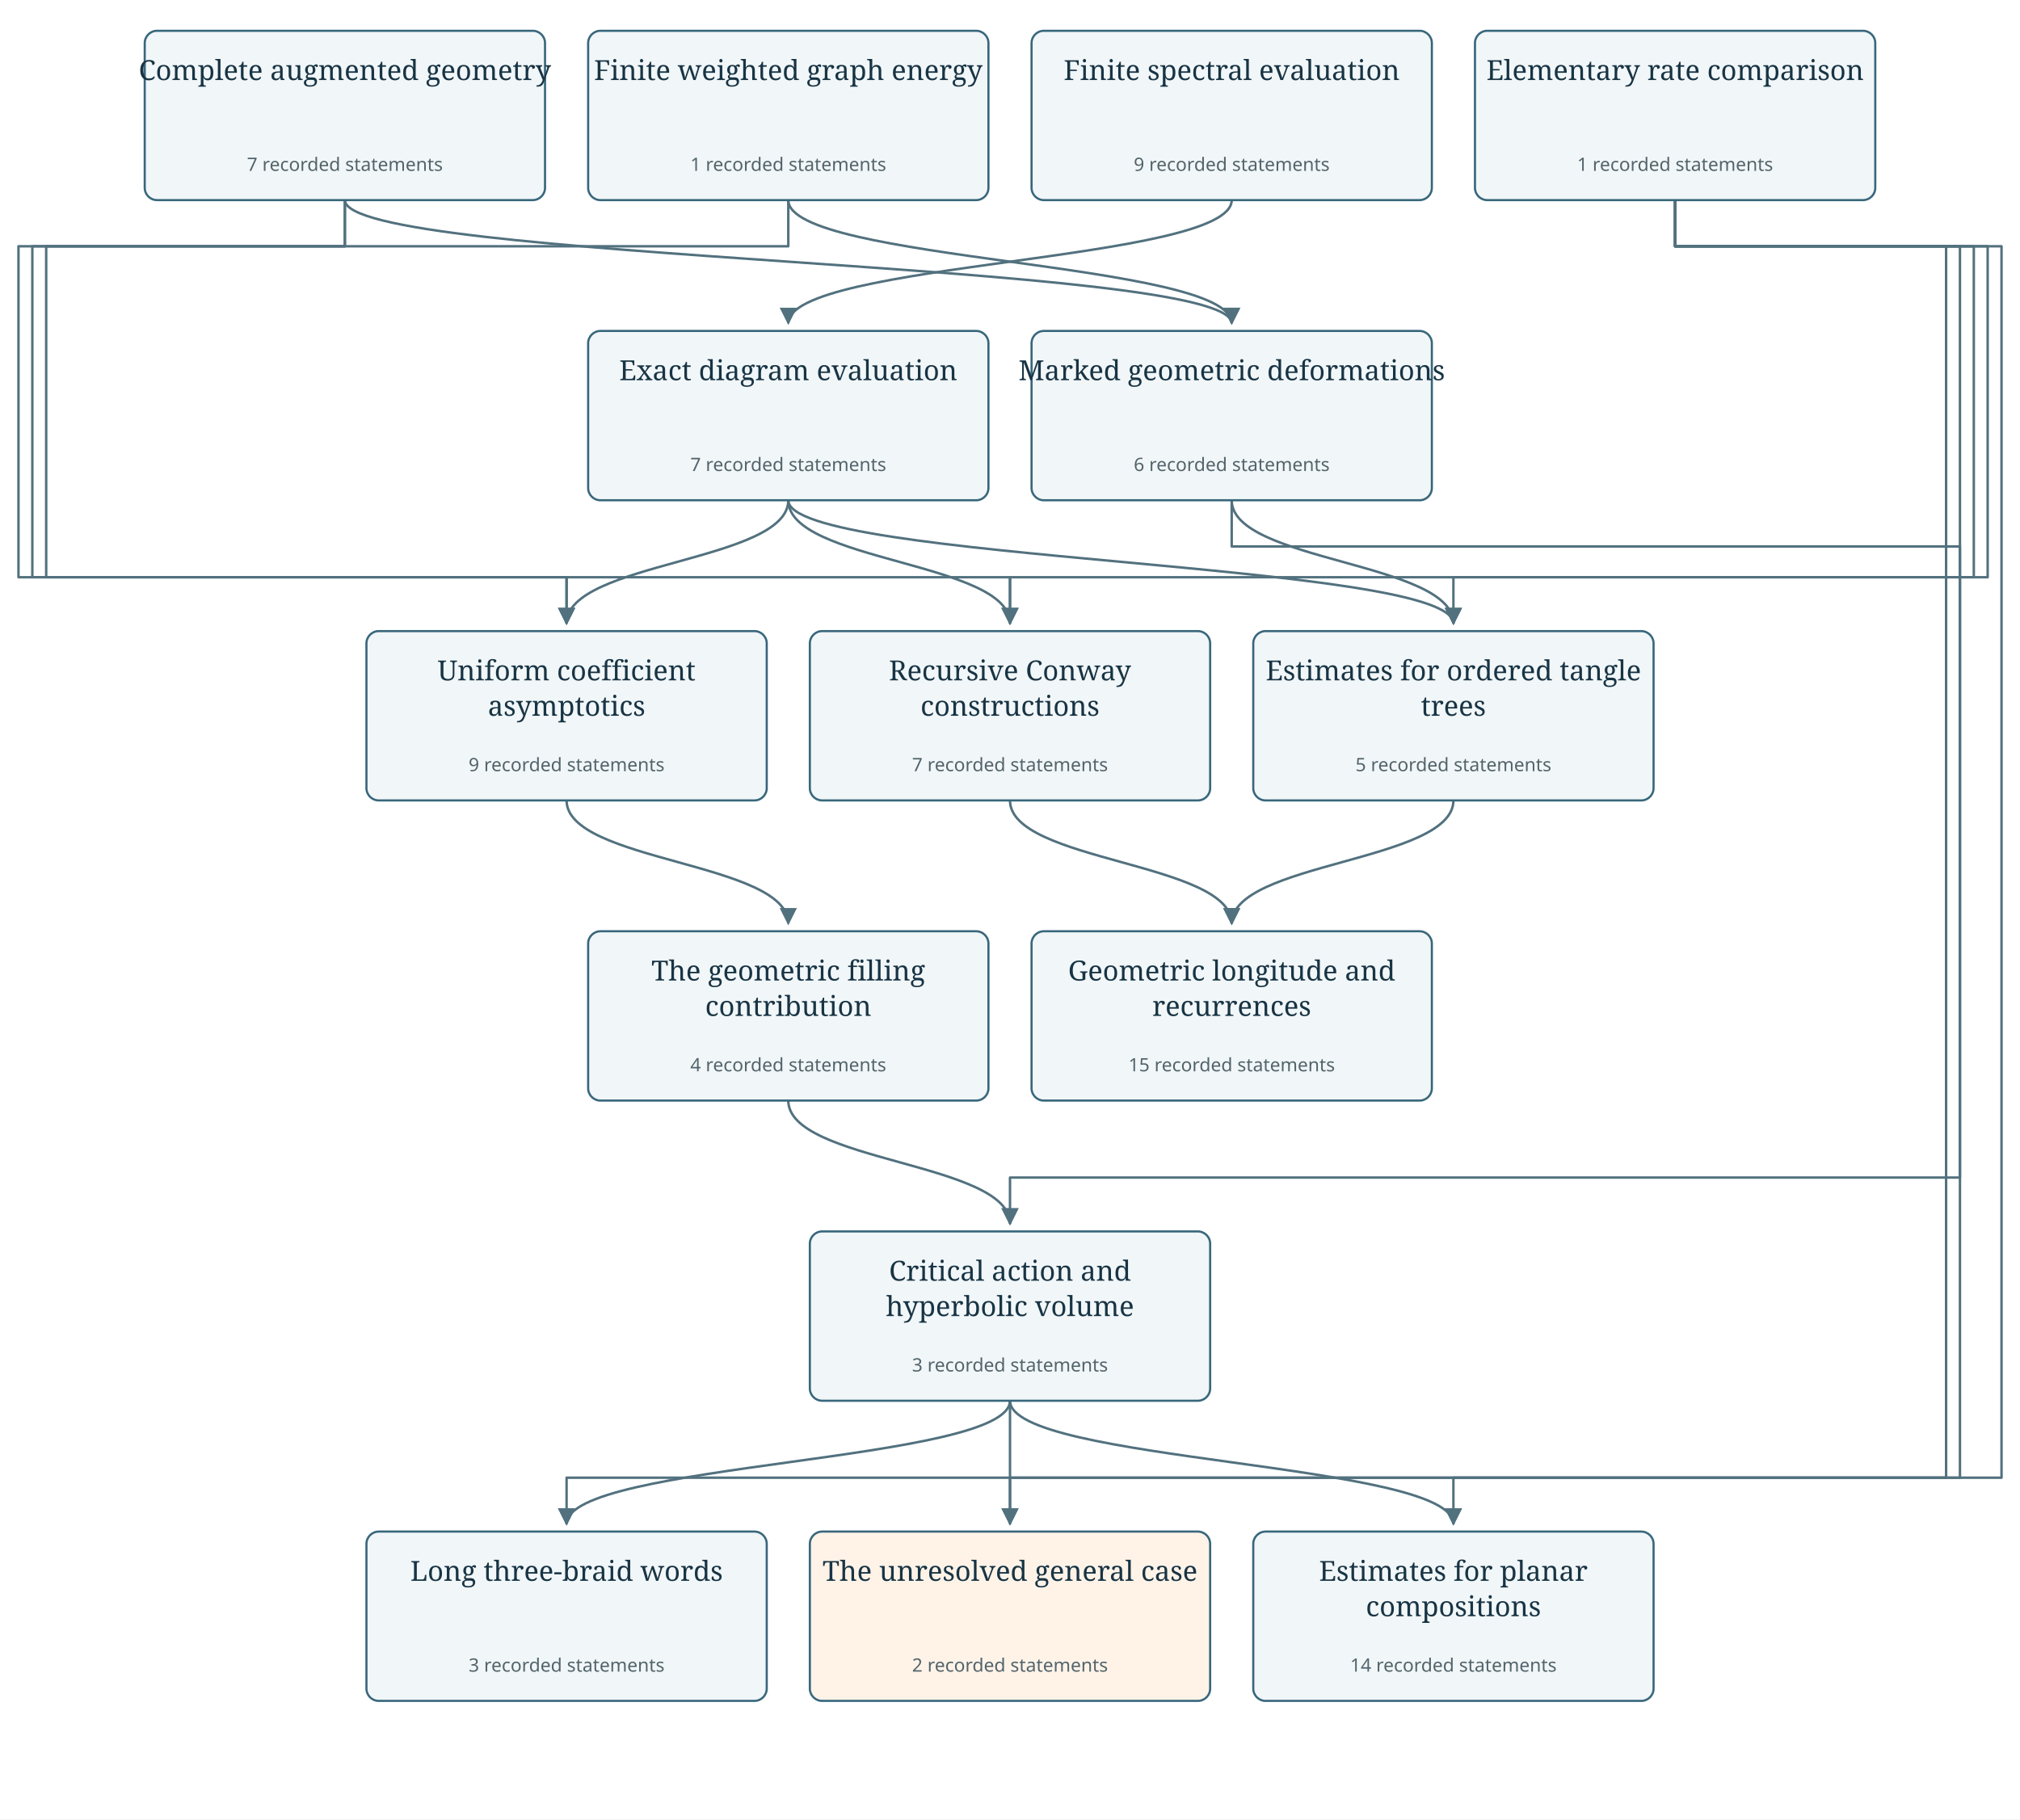
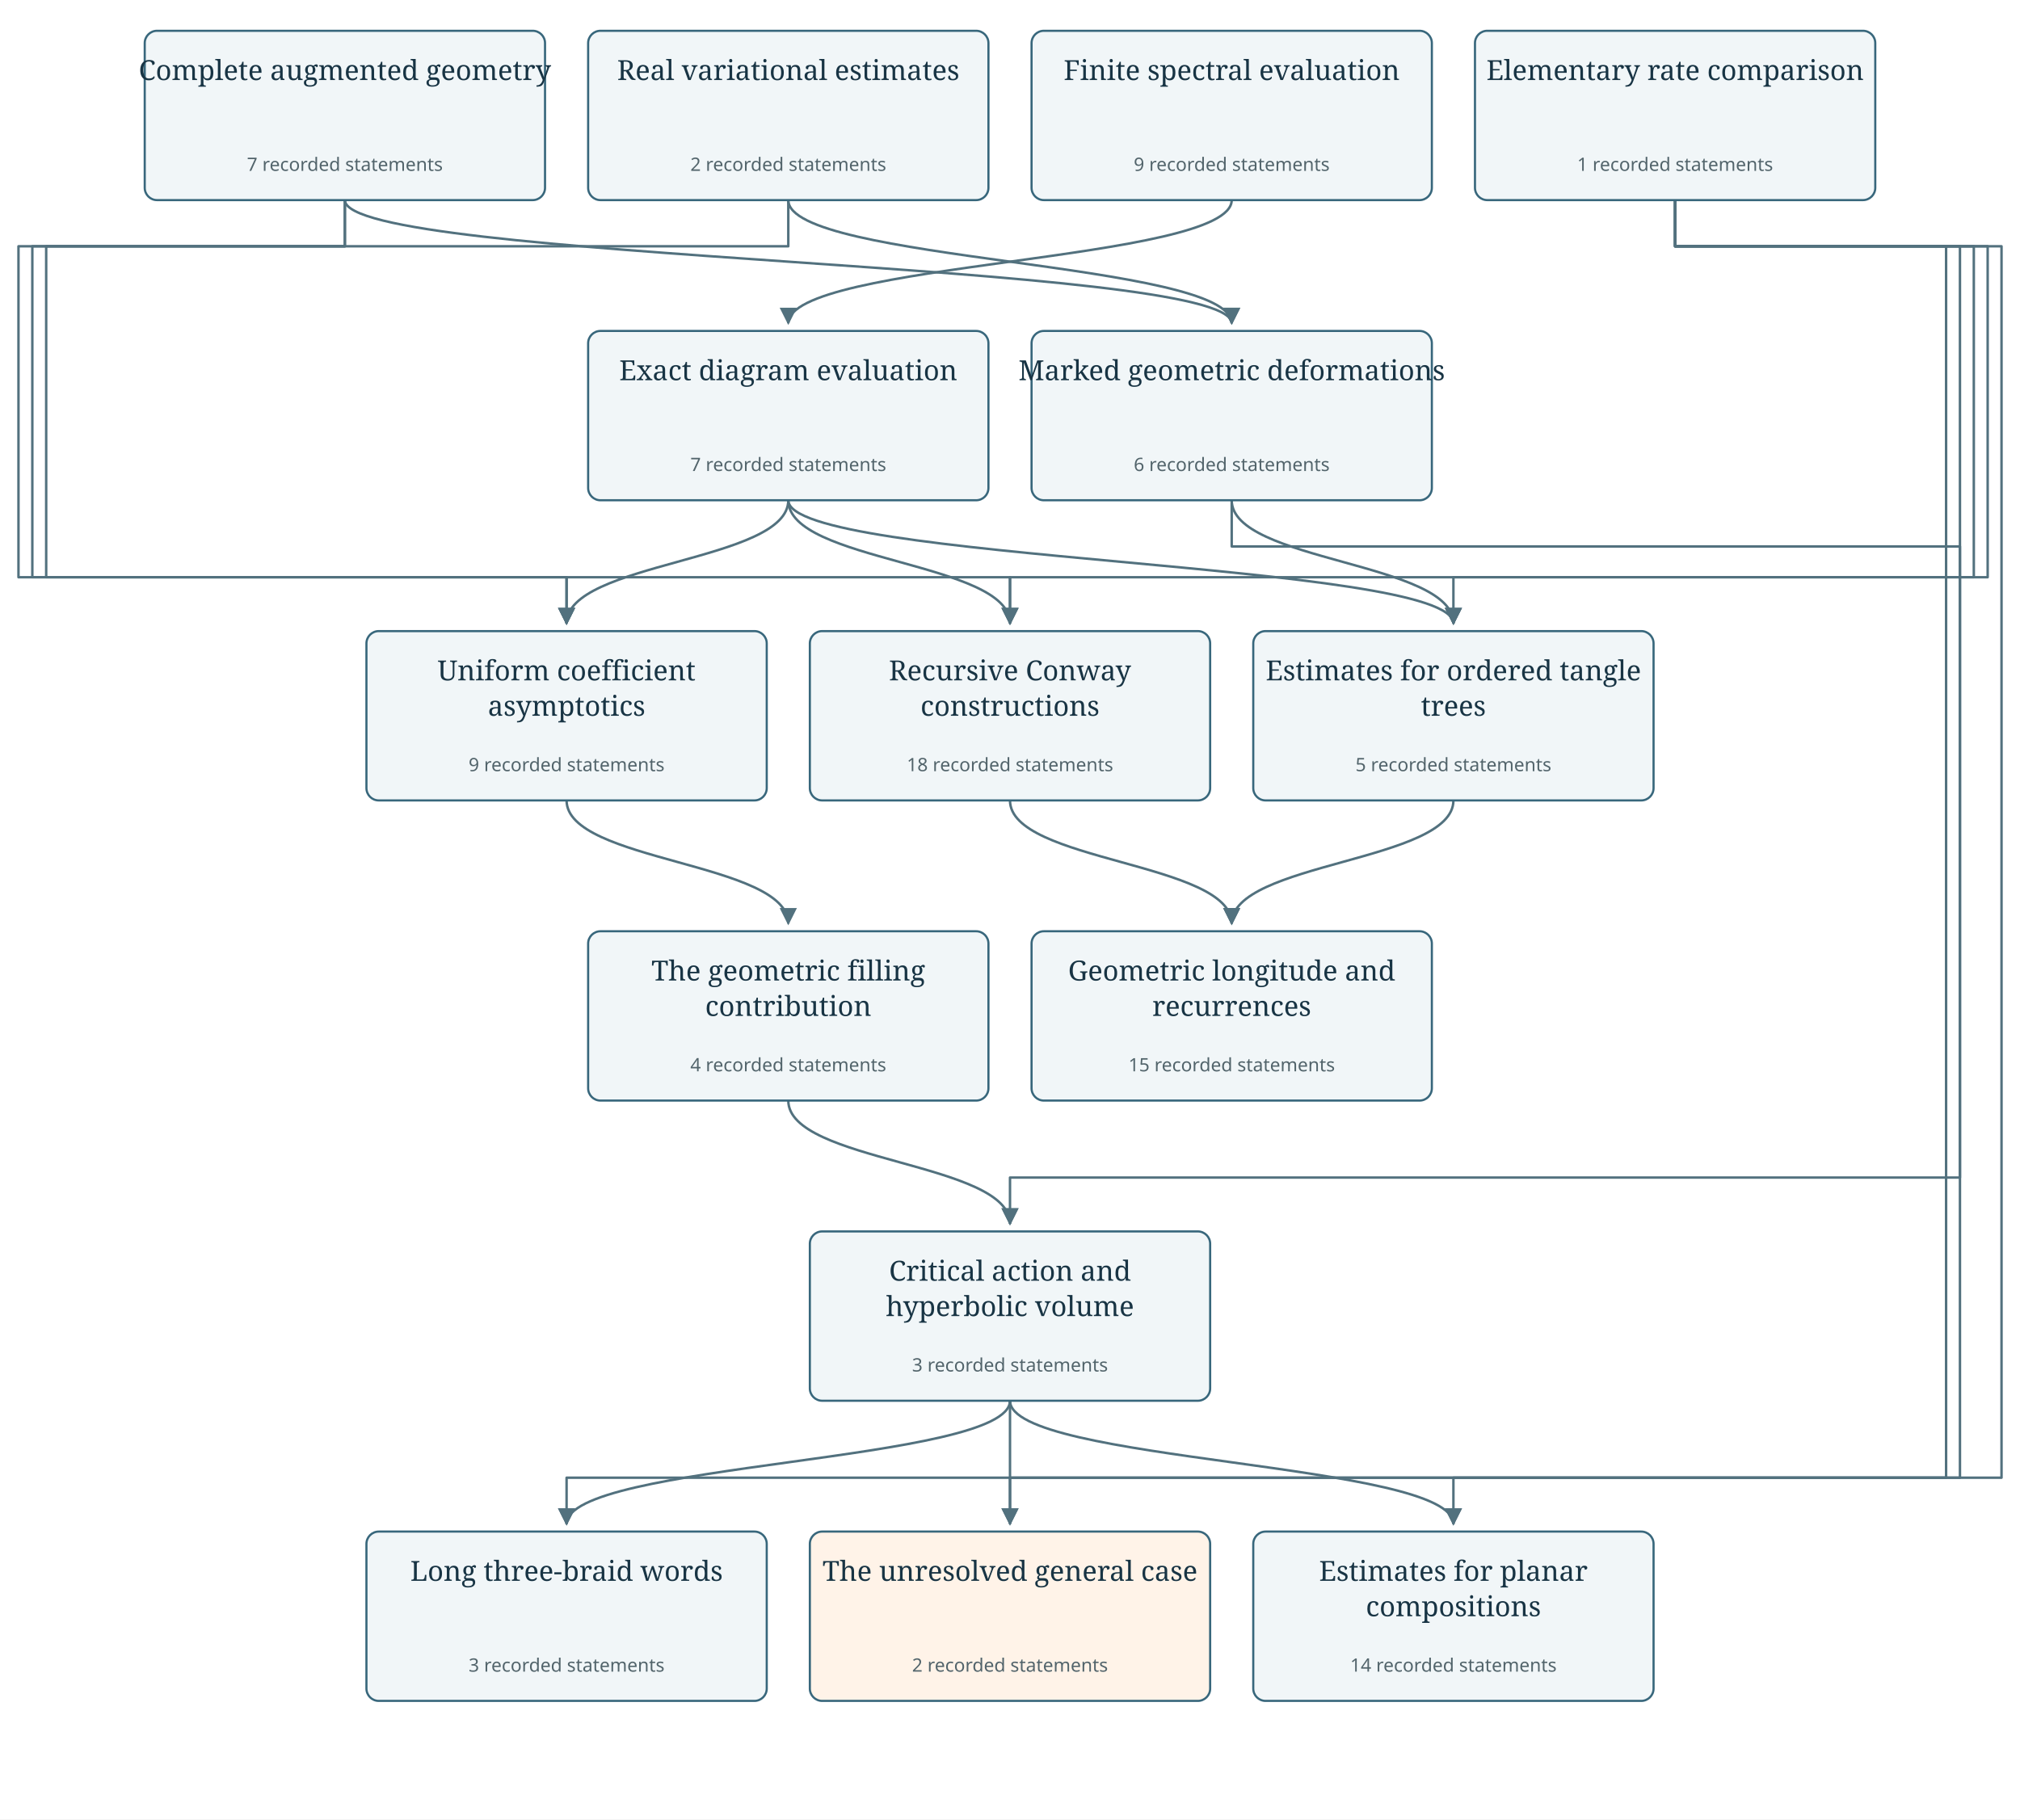
<svg xmlns="http://www.w3.org/2000/svg" viewBox="0 0 1312 1182" role="img" aria-labelledby="graph-title graph-desc">
  <defs>
    <marker id="arrow" viewBox="0 0 10 10" refX="9" refY="5" markerWidth="7" markerHeight="7" orient="auto-start-reverse">
      <path d="M0 0 L10 5 L0 10z" fill="#52717e" />
    </marker>
  </defs>
  <rect width="100%" height="100%" fill="white" />
  <path d="M656.0 910 C656.0 950.0 368.0 950.0 368.0 990" fill="none" stroke="#52717e" stroke-width="1.6" stroke-linejoin="round" marker-end="url(#arrow)" />
  <path d="M656.0 910 C656.0 950.0 656.0 950.0 656.0 990" fill="none" stroke="#52717e" stroke-width="1.6" stroke-linejoin="round" marker-end="url(#arrow)" />
  <path d="M656.0 910 C656.0 950.0 944.0 950.0 944.0 990" fill="none" stroke="#52717e" stroke-width="1.6" stroke-linejoin="round" marker-end="url(#arrow)" />
  <path d="M512.0 715 C512.0 755.0 656.0 755.0 656.0 795" fill="none" stroke="#52717e" stroke-width="1.6" stroke-linejoin="round" marker-end="url(#arrow)" />
  <path d="M224.0 130 V160 H12 V375 H368.0 V405" fill="none" stroke="#52717e" stroke-width="1.6" stroke-linejoin="round" marker-end="url(#arrow)" />
  <path d="M224.0 130 C224.0 170.0 800.0 170.0 800.0 210" fill="none" stroke="#52717e" stroke-width="1.6" stroke-linejoin="round" marker-end="url(#arrow)" />
  <path d="M224.0 130 V160 H21 V375 H656.0 V405" fill="none" stroke="#52717e" stroke-width="1.6" stroke-linejoin="round" marker-end="url(#arrow)" />
  <path d="M512.0 325 C512.0 365.0 368.0 365.0 368.0 405" fill="none" stroke="#52717e" stroke-width="1.6" stroke-linejoin="round" marker-end="url(#arrow)" />
  <path d="M512.0 325 C512.0 365.0 656.0 365.0 656.0 405" fill="none" stroke="#52717e" stroke-width="1.6" stroke-linejoin="round" marker-end="url(#arrow)" />
  <path d="M512.0 325 C512.0 365.0 944.0 365.0 944.0 405" fill="none" stroke="#52717e" stroke-width="1.6" stroke-linejoin="round" marker-end="url(#arrow)" />
  <path d="M512.0 130 V160 H30 V375 H368.0 V405" fill="none" stroke="#52717e" stroke-width="1.6" stroke-linejoin="round" marker-end="url(#arrow)" />
  <path d="M512.0 130 C512.0 170.0 800.0 170.0 800.0 210" fill="none" stroke="#52717e" stroke-width="1.6" stroke-linejoin="round" marker-end="url(#arrow)" />
  <path d="M800.0 130 C800.0 170.0 512.0 170.0 512.0 210" fill="none" stroke="#52717e" stroke-width="1.6" stroke-linejoin="round" marker-end="url(#arrow)" />
  <path d="M1088.0 130 V160 H1273 V960 H368.0 V990" fill="none" stroke="#52717e" stroke-width="1.6" stroke-linejoin="round" marker-end="url(#arrow)" />
  <path d="M1088.0 130 V160 H1264 V960 H656.0 V990" fill="none" stroke="#52717e" stroke-width="1.6" stroke-linejoin="round" marker-end="url(#arrow)" />
  <path d="M1088.0 130 V160 H1300 V960 H944.0 V990" fill="none" stroke="#52717e" stroke-width="1.6" stroke-linejoin="round" marker-end="url(#arrow)" />
  <path d="M1088.0 130 V160 H1291 V375 H656.0 V405" fill="none" stroke="#52717e" stroke-width="1.6" stroke-linejoin="round" marker-end="url(#arrow)" />
  <path d="M1088.0 130 V160 H1282 V375 H944.0 V405" fill="none" stroke="#52717e" stroke-width="1.6" stroke-linejoin="round" marker-end="url(#arrow)" />
  <path d="M368.0 520 C368.0 560.0 512.0 560.0 512.0 600" fill="none" stroke="#52717e" stroke-width="1.6" stroke-linejoin="round" marker-end="url(#arrow)" />
  <path d="M800.0 325 V355 H1273 V765 H656.0 V795" fill="none" stroke="#52717e" stroke-width="1.6" stroke-linejoin="round" marker-end="url(#arrow)" />
  <path d="M800.0 325 C800.0 365.0 944.0 365.0 944.0 405" fill="none" stroke="#52717e" stroke-width="1.6" stroke-linejoin="round" marker-end="url(#arrow)" />
  <path d="M656.0 520 C656.0 560.0 800.0 560.0 800.0 600" fill="none" stroke="#52717e" stroke-width="1.6" stroke-linejoin="round" marker-end="url(#arrow)" />
  <path d="M944.0 520 C944.0 560.0 800.0 560.0 800.0 600" fill="none" stroke="#52717e" stroke-width="1.6" stroke-linejoin="round" marker-end="url(#arrow)" />
  <a href="dependencies.html#complete_geometry" data-group="complete_geometry">
    <g>
      <rect id="complete_geometry" x="94.0" y="20" width="260" height="110" rx="8" fill="#f1f6f8" stroke="#38677c" stroke-width="1.4" />
      <text x="224.0" y="52" text-anchor="middle" font-family="Georgia,serif" font-size="18" fill="#183444">Complete augmented geometry</text>
      <text x="224.0" y="111" text-anchor="middle" font-family="sans-serif" font-size="12" fill="#52646b">7 recorded statements</text>
    </g>
  </a>
  <a href="dependencies.html#finite_graph_energy" data-group="finite_graph_energy">
    <g>
      <rect id="finite_graph_energy" x="382.0" y="20" width="260" height="110" rx="8" fill="#f1f6f8" stroke="#38677c" stroke-width="1.4" />
-       <text x="512.0" y="52" text-anchor="middle" font-family="Georgia,serif" font-size="18" fill="#183444">Finite weighted graph energy</text>
-       <text x="512.0" y="111" text-anchor="middle" font-family="sans-serif" font-size="12" fill="#52646b">1 recorded statements</text>
+       <text x="512.0" y="52" text-anchor="middle" font-family="Georgia,serif" font-size="18" fill="#183444">Real variational estimates</text>
+       <text x="512.0" y="111" text-anchor="middle" font-family="sans-serif" font-size="12" fill="#52646b">2 recorded statements</text>
    </g>
  </a>
  <a href="dependencies.html#finite_spectral" data-group="finite_spectral">
    <g>
      <rect id="finite_spectral" x="670.0" y="20" width="260" height="110" rx="8" fill="#f1f6f8" stroke="#38677c" stroke-width="1.4" />
      <text x="800.0" y="52" text-anchor="middle" font-family="Georgia,serif" font-size="18" fill="#183444">Finite spectral evaluation</text>
      <text x="800.0" y="111" text-anchor="middle" font-family="sans-serif" font-size="12" fill="#52646b">9 recorded statements</text>
    </g>
  </a>
  <a href="dependencies.html#diagram_evaluation" data-group="diagram_evaluation">
    <g>
      <rect id="diagram_evaluation" x="382.0" y="215" width="260" height="110" rx="8" fill="#f1f6f8" stroke="#38677c" stroke-width="1.4" />
      <text x="512.0" y="247" text-anchor="middle" font-family="Georgia,serif" font-size="18" fill="#183444">Exact diagram evaluation</text>
      <text x="512.0" y="306" text-anchor="middle" font-family="sans-serif" font-size="12" fill="#52646b">7 recorded statements</text>
    </g>
  </a>
  <a href="dependencies.html#limit_comparison" data-group="limit_comparison">
    <g>
      <rect id="limit_comparison" x="958.0" y="20" width="260" height="110" rx="8" fill="#f1f6f8" stroke="#38677c" stroke-width="1.4" />
      <text x="1088.0" y="52" text-anchor="middle" font-family="Georgia,serif" font-size="18" fill="#183444">Elementary rate comparison</text>
      <text x="1088.0" y="111" text-anchor="middle" font-family="sans-serif" font-size="12" fill="#52646b">1 recorded statements</text>
    </g>
  </a>
  <a href="dependencies.html#local_asymptotics" data-group="local_asymptotics">
    <g>
      <rect id="local_asymptotics" x="238.0" y="410" width="260" height="110" rx="8" fill="#f1f6f8" stroke="#38677c" stroke-width="1.4" />
      <text x="368.0" y="442" text-anchor="middle" font-family="Georgia,serif" font-size="18" fill="#183444">Uniform coefficient</text>
      <text x="368.0" y="465" text-anchor="middle" font-family="Georgia,serif" font-size="18" fill="#183444">asymptotics</text>
      <text x="368.0" y="501" text-anchor="middle" font-family="sans-serif" font-size="12" fill="#52646b">9 recorded statements</text>
    </g>
  </a>
  <a href="dependencies.html#central_period" data-group="central_period">
    <g>
      <rect id="central_period" x="382.0" y="605" width="260" height="110" rx="8" fill="#f1f6f8" stroke="#38677c" stroke-width="1.4" />
      <text x="512.0" y="637" text-anchor="middle" font-family="Georgia,serif" font-size="18" fill="#183444">The geometric filling</text>
      <text x="512.0" y="660" text-anchor="middle" font-family="Georgia,serif" font-size="18" fill="#183444">contribution</text>
      <text x="512.0" y="696" text-anchor="middle" font-family="sans-serif" font-size="12" fill="#52646b">4 recorded statements</text>
    </g>
  </a>
  <a href="dependencies.html#marked_geometry" data-group="marked_geometry">
    <g>
      <rect id="marked_geometry" x="670.0" y="215" width="260" height="110" rx="8" fill="#f1f6f8" stroke="#38677c" stroke-width="1.4" />
      <text x="800.0" y="247" text-anchor="middle" font-family="Georgia,serif" font-size="18" fill="#183444">Marked geometric deformations</text>
      <text x="800.0" y="306" text-anchor="middle" font-family="sans-serif" font-size="12" fill="#52646b">6 recorded statements</text>
    </g>
  </a>
  <a href="dependencies.html#action_volume" data-group="action_volume">
    <g>
      <rect id="action_volume" x="526.0" y="800" width="260" height="110" rx="8" fill="#f1f6f8" stroke="#38677c" stroke-width="1.4" />
      <text x="656.0" y="832" text-anchor="middle" font-family="Georgia,serif" font-size="18" fill="#183444">Critical action and</text>
      <text x="656.0" y="855" text-anchor="middle" font-family="Georgia,serif" font-size="18" fill="#183444">hyperbolic volume</text>
      <text x="656.0" y="891" text-anchor="middle" font-family="sans-serif" font-size="12" fill="#52646b">3 recorded statements</text>
    </g>
  </a>
  <a href="dependencies.html#braid_application" data-group="braid_application">
    <g>
      <rect id="braid_application" x="238.0" y="995" width="260" height="110" rx="8" fill="#f1f6f8" stroke="#38677c" stroke-width="1.4" />
      <text x="368.0" y="1027" text-anchor="middle" font-family="Georgia,serif" font-size="18" fill="#183444">Long three-braid words</text>
      <text x="368.0" y="1086" text-anchor="middle" font-family="sans-serif" font-size="12" fill="#52646b">3 recorded statements</text>
    </g>
  </a>
  <a href="dependencies.html#general_open" data-group="general_open">
    <g>
      <rect id="general_open" x="526.0" y="995" width="260" height="110" rx="8" fill="#fff3e8" stroke="#38677c" stroke-width="1.4" />
      <text x="656.0" y="1027" text-anchor="middle" font-family="Georgia,serif" font-size="18" fill="#183444">The unresolved general case</text>
      <text x="656.0" y="1086" text-anchor="middle" font-family="sans-serif" font-size="12" fill="#52646b">2 recorded statements</text>
    </g>
  </a>
  <a href="dependencies.html#planar_criteria" data-group="planar_criteria">
    <g>
      <rect id="planar_criteria" x="814.0" y="995" width="260" height="110" rx="8" fill="#f1f6f8" stroke="#38677c" stroke-width="1.4" />
      <text x="944.0" y="1027" text-anchor="middle" font-family="Georgia,serif" font-size="18" fill="#183444">Estimates for planar</text>
      <text x="944.0" y="1050" text-anchor="middle" font-family="Georgia,serif" font-size="18" fill="#183444">compositions</text>
      <text x="944.0" y="1086" text-anchor="middle" font-family="sans-serif" font-size="12" fill="#52646b">14 recorded statements</text>
    </g>
  </a>
  <a href="dependencies.html#recursive_tangles" data-group="recursive_tangles">
    <g>
      <rect id="recursive_tangles" x="526.0" y="410" width="260" height="110" rx="8" fill="#f1f6f8" stroke="#38677c" stroke-width="1.4" />
      <text x="656.0" y="442" text-anchor="middle" font-family="Georgia,serif" font-size="18" fill="#183444">Recursive Conway</text>
      <text x="656.0" y="465" text-anchor="middle" font-family="Georgia,serif" font-size="18" fill="#183444">constructions</text>
-       <text x="656.0" y="501" text-anchor="middle" font-family="sans-serif" font-size="12" fill="#52646b">7 recorded statements</text>
+       <text x="656.0" y="501" text-anchor="middle" font-family="sans-serif" font-size="12" fill="#52646b">18 recorded statements</text>
    </g>
  </a>
  <a href="dependencies.html#tree_criteria" data-group="tree_criteria">
    <g>
      <rect id="tree_criteria" x="814.0" y="410" width="260" height="110" rx="8" fill="#f1f6f8" stroke="#38677c" stroke-width="1.4" />
      <text x="944.0" y="442" text-anchor="middle" font-family="Georgia,serif" font-size="18" fill="#183444">Estimates for ordered tangle</text>
      <text x="944.0" y="465" text-anchor="middle" font-family="Georgia,serif" font-size="18" fill="#183444">trees</text>
      <text x="944.0" y="501" text-anchor="middle" font-family="sans-serif" font-size="12" fill="#52646b">5 recorded statements</text>
    </g>
  </a>
  <a href="dependencies.html#geometric_longitude" data-group="geometric_longitude">
    <g>
      <rect id="geometric_longitude" x="670.0" y="605" width="260" height="110" rx="8" fill="#f1f6f8" stroke="#38677c" stroke-width="1.4" />
      <text x="800.0" y="637" text-anchor="middle" font-family="Georgia,serif" font-size="18" fill="#183444">Geometric longitude and</text>
      <text x="800.0" y="660" text-anchor="middle" font-family="Georgia,serif" font-size="18" fill="#183444">recurrences</text>
      <text x="800.0" y="696" text-anchor="middle" font-family="sans-serif" font-size="12" fill="#52646b">15 recorded statements</text>
    </g>
  </a>
</svg>
